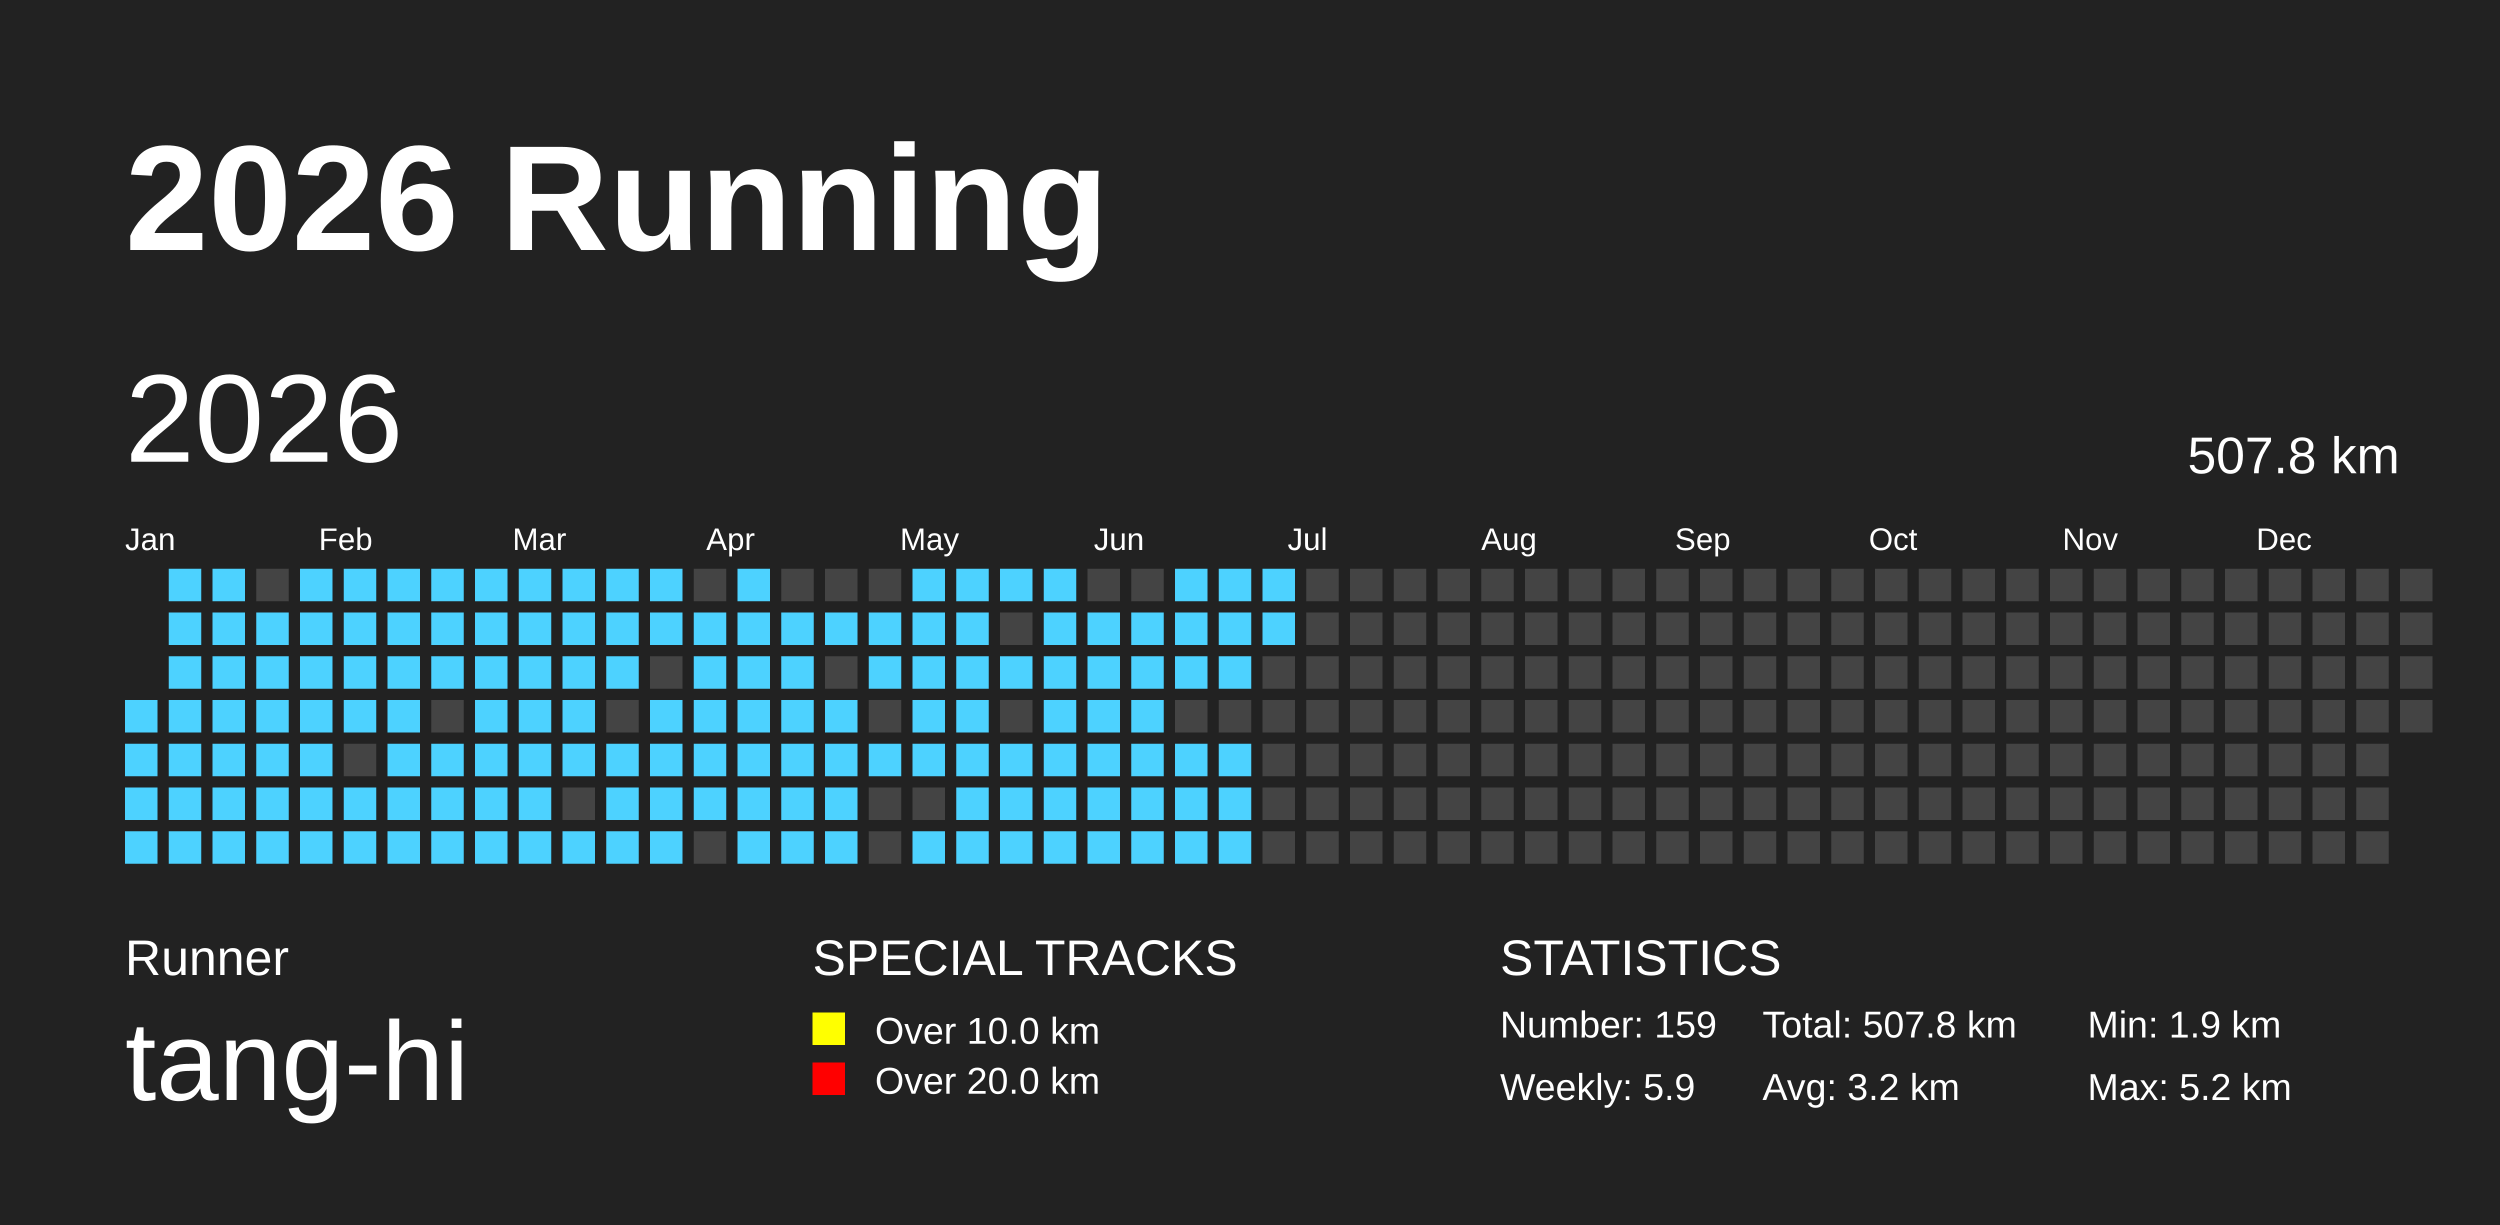
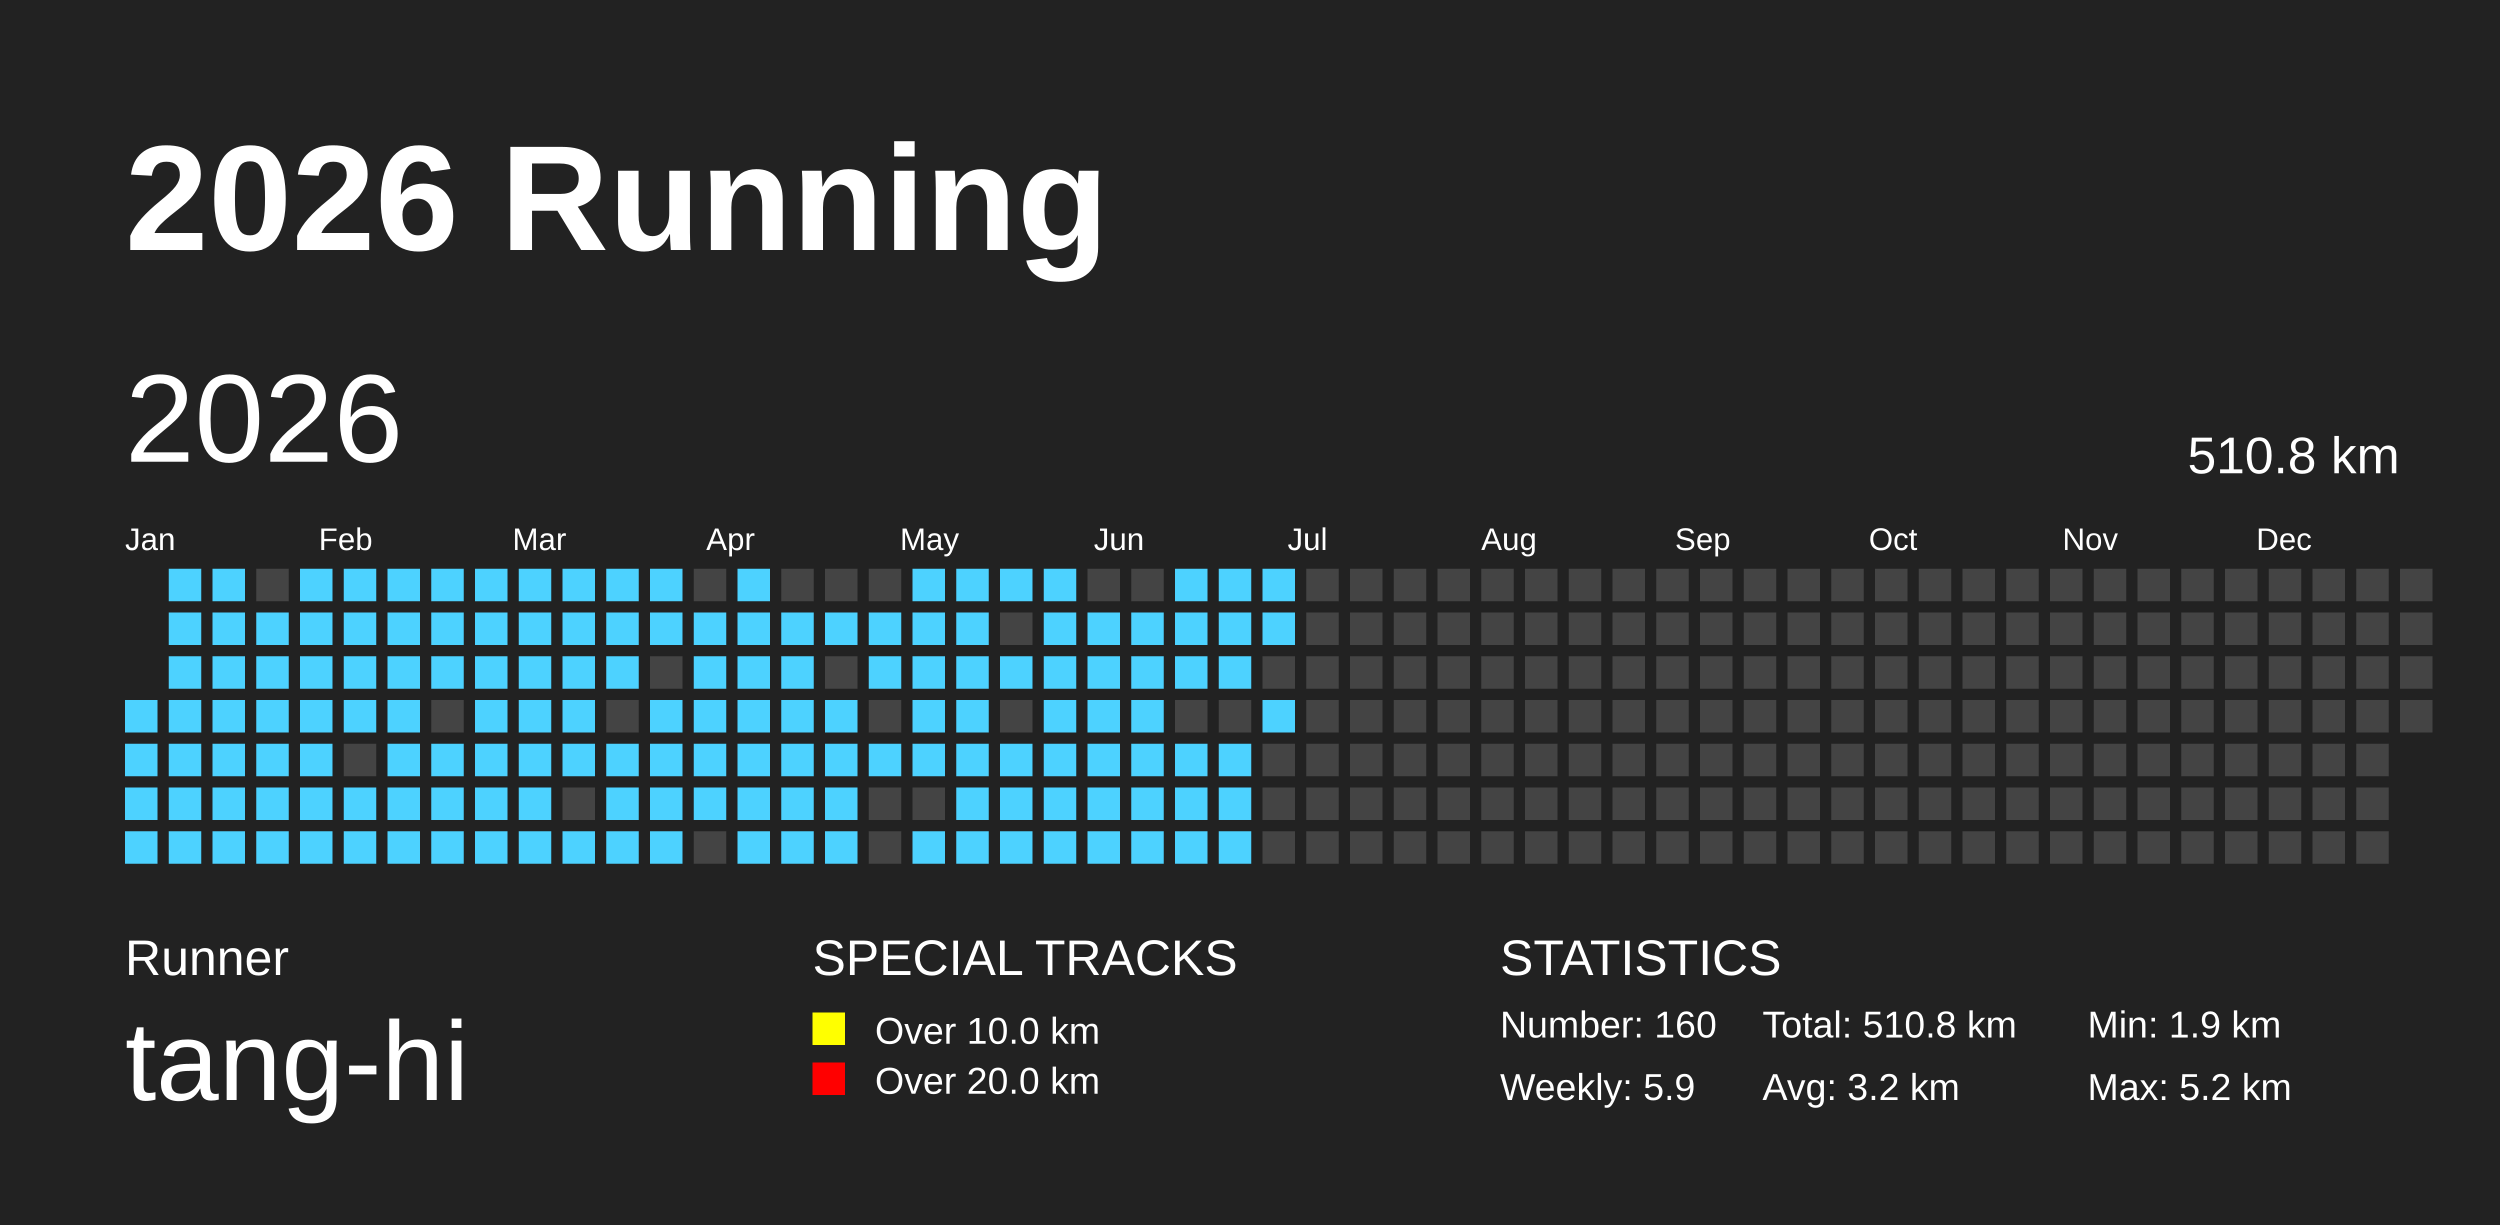
<svg xmlns="http://www.w3.org/2000/svg" baseProfile="full" height="98mm" version="1.1" viewBox="0,0,200,98" width="200mm">
  <defs />
  <rect fill="#222222" height="98" width="200" x="0" y="0" />
  <text fill="#FFFFFF" style="font-size:12px; font-family:Arial; font-weight:bold;" x="10" y="20">2026 Running</text>
  <text fill="#FFFFFF" style="font-size:4px; font-family:Arial" x="10" y="78">Runner</text>
  <text fill="#FFFFFF" style="font-size:9px; font-family:Arial" x="10" y="88">tang-hi</text>
  <text fill="#FFFFFF" style="font-size:4px; font-family:Arial" x="65" y="78">SPECIAL TRACKS</text>
  <rect fill="yellow" height="2.6" width="2.6" x="65" y="81" />
  <text fill="#FFFFFF" style="font-size:3px; font-family:Arial" x="70" y="83.5">Over 10.0 km</text>
  <rect fill="red" height="2.6" width="2.6" x="65" y="85" />
  <text fill="#FFFFFF" style="font-size:3px; font-family:Arial" x="70" y="87.5">Over 20.0 km</text>
  <text fill="#FFFFFF" style="font-size:4px; font-family:Arial" x="120" y="78">STATISTICS</text>
-   <text fill="#FFFFFF" style="font-size:3px; font-family:Arial" x="120" y="83">Number: 159</text>
+   <text fill="#FFFFFF" style="font-size:3px; font-family:Arial" x="120" y="83">Number: 160</text>
  <text fill="#FFFFFF" style="font-size:3px; font-family:Arial" x="120" y="88">Weekly: 5.9</text>
-   <text fill="#FFFFFF" style="font-size:3px; font-family:Arial" x="141" y="83">Total: 507.8 km</text>
+   <text fill="#FFFFFF" style="font-size:3px; font-family:Arial" x="141" y="83">Total: 510.8 km</text>
  <text fill="#FFFFFF" style="font-size:3px; font-family:Arial" x="141" y="88">Avg: 3.2 km</text>
  <text fill="#FFFFFF" style="font-size:3px; font-family:Arial" x="167" y="83">Min: 1.9 km</text>
  <text fill="#FFFFFF" style="font-size:3px; font-family:Arial" x="167" y="88">Max: 5.2 km</text>
  <text dominant-baseline="hanging" fill="#FFFFFF" style="font-size:10.0px; font-family:Arial;" x="10" y="30">2026</text>
-   <text dominant-baseline="hanging" fill="#FFFFFF" style="font-size:4.125px; font-family:Arial;" x="175" y="35">507.8 km</text>
+   <text dominant-baseline="hanging" fill="#FFFFFF" style="font-size:4.125px; font-family:Arial;" x="175" y="35">510.8 km</text>
  <text fill="#FFFFFF" style="font-size:2.5px; font-family:Arial" x="10.0" y="44">Jan</text>
  <text fill="#FFFFFF" style="font-size:2.5px; font-family:Arial" x="25.5" y="44">Feb</text>
  <text fill="#FFFFFF" style="font-size:2.5px; font-family:Arial" x="41.0" y="44">Mar</text>
  <text fill="#FFFFFF" style="font-size:2.5px; font-family:Arial" x="56.5" y="44">Apr</text>
  <text fill="#FFFFFF" style="font-size:2.5px; font-family:Arial" x="72.0" y="44">May</text>
  <text fill="#FFFFFF" style="font-size:2.5px; font-family:Arial" x="87.5" y="44">Jun</text>
  <text fill="#FFFFFF" style="font-size:2.5px; font-family:Arial" x="103.0" y="44">Jul</text>
  <text fill="#FFFFFF" style="font-size:2.5px; font-family:Arial" x="118.5" y="44">Aug</text>
  <text fill="#FFFFFF" style="font-size:2.5px; font-family:Arial" x="134.0" y="44">Sep</text>
  <text fill="#FFFFFF" style="font-size:2.5px; font-family:Arial" x="149.5" y="44">Oct</text>
  <text fill="#FFFFFF" style="font-size:2.5px; font-family:Arial" x="165.0" y="44">Nov</text>
  <text fill="#FFFFFF" style="font-size:2.5px; font-family:Arial" x="180.5" y="44">Dec</text>
  <rect fill="#4DD2FF" height="2.6" width="2.6" x="10.0" y="56.0" />
  <rect fill="#4DD2FF" height="2.6" width="2.6" x="10.0" y="59.5" />
  <rect fill="#4DD2FF" height="2.6" width="2.6" x="10.0" y="63.0" />
  <rect fill="#4DD2FF" height="2.6" width="2.6" x="10.0" y="66.5" />
  <rect fill="#4DD2FF" height="2.6" width="2.6" x="13.5" y="45.5" />
  <rect fill="#4DD2FF" height="2.6" width="2.6" x="13.5" y="49.0" />
  <rect fill="#4DD2FF" height="2.6" width="2.6" x="13.5" y="52.5" />
  <rect fill="#4DD2FF" height="2.6" width="2.6" x="13.5" y="56.0" />
  <rect fill="#4DD2FF" height="2.6" width="2.6" x="13.5" y="59.5" />
  <rect fill="#4DD2FF" height="2.6" width="2.6" x="13.5" y="63.0" />
  <rect fill="#4DD2FF" height="2.6" width="2.6" x="13.5" y="66.5" />
  <rect fill="#4DD2FF" height="2.6" width="2.6" x="17.0" y="45.5" />
  <rect fill="#4DD2FF" height="2.6" width="2.6" x="17.0" y="49.0" />
  <rect fill="#4DD2FF" height="2.6" width="2.6" x="17.0" y="52.5" />
  <rect fill="#4DD2FF" height="2.6" width="2.6" x="17.0" y="56.0" />
  <rect fill="#4DD2FF" height="2.6" width="2.6" x="17.0" y="59.5" />
  <rect fill="#4DD2FF" height="2.6" width="2.6" x="17.0" y="63.0" />
  <rect fill="#4DD2FF" height="2.6" width="2.6" x="17.0" y="66.5" />
  <rect fill="#444444" height="2.6" width="2.6" x="20.5" y="45.5" />
  <rect fill="#4DD2FF" height="2.6" width="2.6" x="20.5" y="49.0" />
  <rect fill="#4DD2FF" height="2.6" width="2.6" x="20.5" y="52.5" />
  <rect fill="#4DD2FF" height="2.6" width="2.6" x="20.5" y="56.0" />
  <rect fill="#4DD2FF" height="2.6" width="2.6" x="20.5" y="59.5" />
  <rect fill="#4DD2FF" height="2.6" width="2.6" x="20.5" y="63.0" />
  <rect fill="#4DD2FF" height="2.6" width="2.6" x="20.5" y="66.5" />
  <rect fill="#4DD2FF" height="2.6" width="2.6" x="24.0" y="45.5" />
  <rect fill="#4DD2FF" height="2.6" width="2.6" x="24.0" y="49.0" />
  <rect fill="#4DD2FF" height="2.6" width="2.6" x="24.0" y="52.5" />
  <rect fill="#4DD2FF" height="2.6" width="2.6" x="24.0" y="56.0" />
  <rect fill="#4DD2FF" height="2.6" width="2.6" x="24.0" y="59.5" />
  <rect fill="#4DD2FF" height="2.6" width="2.6" x="24.0" y="63.0" />
  <rect fill="#4DD2FF" height="2.6" width="2.6" x="24.0" y="66.5" />
  <rect fill="#4DD2FF" height="2.6" width="2.6" x="27.5" y="45.5" />
  <rect fill="#4DD2FF" height="2.6" width="2.6" x="27.5" y="49.0" />
  <rect fill="#4DD2FF" height="2.6" width="2.6" x="27.5" y="52.5" />
  <rect fill="#4DD2FF" height="2.6" width="2.6" x="27.5" y="56.0" />
  <rect fill="#444444" height="2.6" width="2.6" x="27.5" y="59.5" />
  <rect fill="#4DD2FF" height="2.6" width="2.6" x="27.5" y="63.0" />
  <rect fill="#4DD2FF" height="2.6" width="2.6" x="27.5" y="66.5" />
  <rect fill="#4DD2FF" height="2.6" width="2.6" x="31.0" y="45.5" />
  <rect fill="#4DD2FF" height="2.6" width="2.6" x="31.0" y="49.0" />
  <rect fill="#4DD2FF" height="2.6" width="2.6" x="31.0" y="52.5" />
  <rect fill="#4DD2FF" height="2.6" width="2.6" x="31.0" y="56.0" />
  <rect fill="#4DD2FF" height="2.6" width="2.6" x="31.0" y="59.5" />
  <rect fill="#4DD2FF" height="2.6" width="2.6" x="31.0" y="63.0" />
  <rect fill="#4DD2FF" height="2.6" width="2.6" x="31.0" y="66.5" />
  <rect fill="#4DD2FF" height="2.6" width="2.6" x="34.5" y="45.5" />
  <rect fill="#4DD2FF" height="2.6" width="2.6" x="34.5" y="49.0" />
  <rect fill="#4DD2FF" height="2.6" width="2.6" x="34.5" y="52.5" />
  <rect fill="#444444" height="2.6" width="2.6" x="34.5" y="56.0" />
  <rect fill="#4DD2FF" height="2.6" width="2.6" x="34.5" y="59.5" />
  <rect fill="#4DD2FF" height="2.6" width="2.6" x="34.5" y="63.0" />
  <rect fill="#4DD2FF" height="2.6" width="2.6" x="34.5" y="66.5" />
  <rect fill="#4DD2FF" height="2.6" width="2.6" x="38.0" y="45.5" />
  <rect fill="#4DD2FF" height="2.6" width="2.6" x="38.0" y="49.0" />
  <rect fill="#4DD2FF" height="2.6" width="2.6" x="38.0" y="52.5" />
  <rect fill="#4DD2FF" height="2.6" width="2.6" x="38.0" y="56.0" />
  <rect fill="#4DD2FF" height="2.6" width="2.6" x="38.0" y="59.5" />
  <rect fill="#4DD2FF" height="2.6" width="2.6" x="38.0" y="63.0" />
  <rect fill="#4DD2FF" height="2.6" width="2.6" x="38.0" y="66.5" />
  <rect fill="#4DD2FF" height="2.6" width="2.6" x="41.5" y="45.5" />
  <rect fill="#4DD2FF" height="2.6" width="2.6" x="41.5" y="49.0" />
  <rect fill="#4DD2FF" height="2.6" width="2.6" x="41.5" y="52.5" />
  <rect fill="#4DD2FF" height="2.6" width="2.6" x="41.5" y="56.0" />
  <rect fill="#4DD2FF" height="2.6" width="2.6" x="41.5" y="59.5" />
  <rect fill="#4DD2FF" height="2.6" width="2.6" x="41.5" y="63.0" />
  <rect fill="#4DD2FF" height="2.6" width="2.6" x="41.5" y="66.5" />
  <rect fill="#4DD2FF" height="2.6" width="2.6" x="45.0" y="45.5" />
  <rect fill="#4DD2FF" height="2.6" width="2.6" x="45.0" y="49.0" />
  <rect fill="#4DD2FF" height="2.6" width="2.6" x="45.0" y="52.5" />
  <rect fill="#4DD2FF" height="2.6" width="2.6" x="45.0" y="56.0" />
  <rect fill="#4DD2FF" height="2.6" width="2.6" x="45.0" y="59.5" />
  <rect fill="#444444" height="2.6" width="2.6" x="45.0" y="63.0" />
  <rect fill="#4DD2FF" height="2.6" width="2.6" x="45.0" y="66.5" />
  <rect fill="#4DD2FF" height="2.6" width="2.6" x="48.5" y="45.5" />
  <rect fill="#4DD2FF" height="2.6" width="2.6" x="48.5" y="49.0" />
  <rect fill="#4DD2FF" height="2.6" width="2.6" x="48.5" y="52.5" />
  <rect fill="#444444" height="2.6" width="2.6" x="48.5" y="56.0" />
  <rect fill="#4DD2FF" height="2.6" width="2.6" x="48.5" y="59.5" />
  <rect fill="#4DD2FF" height="2.6" width="2.6" x="48.5" y="63.0" />
  <rect fill="#4DD2FF" height="2.6" width="2.6" x="48.5" y="66.5" />
  <rect fill="#4DD2FF" height="2.6" width="2.6" x="52.0" y="45.5" />
  <rect fill="#4DD2FF" height="2.6" width="2.6" x="52.0" y="49.0" />
  <rect fill="#444444" height="2.6" width="2.6" x="52.0" y="52.5" />
  <rect fill="#4DD2FF" height="2.6" width="2.6" x="52.0" y="56.0" />
  <rect fill="#4DD2FF" height="2.6" width="2.6" x="52.0" y="59.5" />
  <rect fill="#4DD2FF" height="2.6" width="2.6" x="52.0" y="63.0" />
  <rect fill="#4DD2FF" height="2.6" width="2.6" x="52.0" y="66.5" />
  <rect fill="#444444" height="2.6" width="2.6" x="55.5" y="45.5" />
  <rect fill="#4DD2FF" height="2.6" width="2.6" x="55.5" y="49.0" />
  <rect fill="#4DD2FF" height="2.6" width="2.6" x="55.5" y="52.5" />
  <rect fill="#4DD2FF" height="2.6" width="2.6" x="55.5" y="56.0" />
  <rect fill="#4DD2FF" height="2.6" width="2.6" x="55.5" y="59.5" />
  <rect fill="#4DD2FF" height="2.6" width="2.6" x="55.5" y="63.0" />
  <rect fill="#444444" height="2.6" width="2.6" x="55.5" y="66.5" />
  <rect fill="#4DD2FF" height="2.6" width="2.6" x="59.0" y="45.5" />
  <rect fill="#4DD2FF" height="2.6" width="2.6" x="59.0" y="49.0" />
  <rect fill="#4DD2FF" height="2.6" width="2.6" x="59.0" y="52.5" />
  <rect fill="#4DD2FF" height="2.6" width="2.6" x="59.0" y="56.0" />
  <rect fill="#4DD2FF" height="2.6" width="2.6" x="59.0" y="59.5" />
  <rect fill="#4DD2FF" height="2.6" width="2.6" x="59.0" y="63.0" />
  <rect fill="#4DD2FF" height="2.6" width="2.6" x="59.0" y="66.5" />
  <rect fill="#444444" height="2.6" width="2.6" x="62.5" y="45.5" />
  <rect fill="#4DD2FF" height="2.6" width="2.6" x="62.5" y="49.0" />
  <rect fill="#4DD2FF" height="2.6" width="2.6" x="62.5" y="52.5" />
  <rect fill="#4DD2FF" height="2.6" width="2.6" x="62.5" y="56.0" />
  <rect fill="#4DD2FF" height="2.6" width="2.6" x="62.5" y="59.5" />
  <rect fill="#4DD2FF" height="2.6" width="2.6" x="62.5" y="63.0" />
  <rect fill="#4DD2FF" height="2.6" width="2.6" x="62.5" y="66.5" />
  <rect fill="#444444" height="2.6" width="2.6" x="66.0" y="45.5" />
  <rect fill="#4DD2FF" height="2.6" width="2.6" x="66.0" y="49.0" />
  <rect fill="#444444" height="2.6" width="2.6" x="66.0" y="52.5" />
  <rect fill="#4DD2FF" height="2.6" width="2.6" x="66.0" y="56.0" />
  <rect fill="#4DD2FF" height="2.6" width="2.6" x="66.0" y="59.5" />
  <rect fill="#4DD2FF" height="2.6" width="2.6" x="66.0" y="63.0" />
  <rect fill="#4DD2FF" height="2.6" width="2.6" x="66.0" y="66.5" />
  <rect fill="#444444" height="2.6" width="2.6" x="69.5" y="45.5" />
  <rect fill="#4DD2FF" height="2.6" width="2.6" x="69.5" y="49.0" />
  <rect fill="#4DD2FF" height="2.6" width="2.6" x="69.5" y="52.5" />
  <rect fill="#444444" height="2.6" width="2.6" x="69.5" y="56.0" />
  <rect fill="#4DD2FF" height="2.6" width="2.6" x="69.5" y="59.5" />
  <rect fill="#444444" height="2.6" width="2.6" x="69.5" y="63.0" />
  <rect fill="#444444" height="2.6" width="2.6" x="69.5" y="66.5" />
  <rect fill="#4DD2FF" height="2.6" width="2.6" x="73.0" y="45.5" />
  <rect fill="#4DD2FF" height="2.6" width="2.6" x="73.0" y="49.0" />
  <rect fill="#4DD2FF" height="2.6" width="2.6" x="73.0" y="52.5" />
  <rect fill="#4DD2FF" height="2.6" width="2.6" x="73.0" y="56.0" />
  <rect fill="#4DD2FF" height="2.6" width="2.6" x="73.0" y="59.5" />
  <rect fill="#444444" height="2.6" width="2.6" x="73.0" y="63.0" />
  <rect fill="#4DD2FF" height="2.6" width="2.6" x="73.0" y="66.5" />
  <rect fill="#4DD2FF" height="2.6" width="2.6" x="76.5" y="45.5" />
  <rect fill="#4DD2FF" height="2.6" width="2.6" x="76.5" y="49.0" />
  <rect fill="#4DD2FF" height="2.6" width="2.6" x="76.5" y="52.5" />
  <rect fill="#4DD2FF" height="2.6" width="2.6" x="76.5" y="56.0" />
  <rect fill="#4DD2FF" height="2.6" width="2.6" x="76.5" y="59.5" />
  <rect fill="#4DD2FF" height="2.6" width="2.6" x="76.5" y="63.0" />
  <rect fill="#4DD2FF" height="2.6" width="2.6" x="76.5" y="66.5" />
  <rect fill="#4DD2FF" height="2.6" width="2.6" x="80.0" y="45.5" />
  <rect fill="#444444" height="2.6" width="2.6" x="80.0" y="49.0" />
  <rect fill="#4DD2FF" height="2.6" width="2.6" x="80.0" y="52.5" />
  <rect fill="#444444" height="2.6" width="2.6" x="80.0" y="56.0" />
  <rect fill="#4DD2FF" height="2.6" width="2.6" x="80.0" y="59.5" />
  <rect fill="#4DD2FF" height="2.6" width="2.6" x="80.0" y="63.0" />
  <rect fill="#4DD2FF" height="2.6" width="2.6" x="80.0" y="66.5" />
  <rect fill="#4DD2FF" height="2.6" width="2.6" x="83.5" y="45.5" />
  <rect fill="#4DD2FF" height="2.6" width="2.6" x="83.5" y="49.0" />
  <rect fill="#4DD2FF" height="2.6" width="2.6" x="83.5" y="52.5" />
  <rect fill="#4DD2FF" height="2.6" width="2.6" x="83.5" y="56.0" />
  <rect fill="#4DD2FF" height="2.6" width="2.6" x="83.5" y="59.5" />
  <rect fill="#4DD2FF" height="2.6" width="2.6" x="83.5" y="63.0" />
  <rect fill="#4DD2FF" height="2.6" width="2.6" x="83.5" y="66.5" />
  <rect fill="#444444" height="2.6" width="2.6" x="87.0" y="45.5" />
  <rect fill="#4DD2FF" height="2.6" width="2.6" x="87.0" y="49.0" />
  <rect fill="#4DD2FF" height="2.6" width="2.6" x="87.0" y="52.5" />
  <rect fill="#4DD2FF" height="2.6" width="2.6" x="87.0" y="56.0" />
  <rect fill="#4DD2FF" height="2.6" width="2.6" x="87.0" y="59.5" />
  <rect fill="#4DD2FF" height="2.6" width="2.6" x="87.0" y="63.0" />
  <rect fill="#4DD2FF" height="2.6" width="2.6" x="87.0" y="66.5" />
  <rect fill="#444444" height="2.6" width="2.6" x="90.5" y="45.5" />
  <rect fill="#4DD2FF" height="2.6" width="2.6" x="90.5" y="49.0" />
  <rect fill="#4DD2FF" height="2.6" width="2.6" x="90.5" y="52.5" />
  <rect fill="#4DD2FF" height="2.6" width="2.6" x="90.5" y="56.0" />
  <rect fill="#4DD2FF" height="2.6" width="2.6" x="90.5" y="59.5" />
  <rect fill="#4DD2FF" height="2.6" width="2.6" x="90.5" y="63.0" />
  <rect fill="#4DD2FF" height="2.6" width="2.6" x="90.5" y="66.5" />
  <rect fill="#4DD2FF" height="2.6" width="2.6" x="94.0" y="45.5" />
  <rect fill="#4DD2FF" height="2.6" width="2.6" x="94.0" y="49.0" />
  <rect fill="#4DD2FF" height="2.6" width="2.6" x="94.0" y="52.5" />
  <rect fill="#444444" height="2.6" width="2.6" x="94.0" y="56.0" />
  <rect fill="#4DD2FF" height="2.6" width="2.6" x="94.0" y="59.5" />
  <rect fill="#4DD2FF" height="2.6" width="2.6" x="94.0" y="63.0" />
  <rect fill="#4DD2FF" height="2.6" width="2.6" x="94.0" y="66.5" />
  <rect fill="#4DD2FF" height="2.6" width="2.6" x="97.5" y="45.5" />
  <rect fill="#4DD2FF" height="2.6" width="2.6" x="97.5" y="49.0" />
  <rect fill="#4DD2FF" height="2.6" width="2.6" x="97.5" y="52.5" />
  <rect fill="#444444" height="2.6" width="2.6" x="97.5" y="56.0" />
  <rect fill="#4DD2FF" height="2.6" width="2.6" x="97.5" y="59.5" />
  <rect fill="#4DD2FF" height="2.6" width="2.6" x="97.5" y="63.0" />
  <rect fill="#4DD2FF" height="2.6" width="2.6" x="97.5" y="66.5" />
  <rect fill="#4DD2FF" height="2.6" width="2.6" x="101.0" y="45.5" />
  <rect fill="#4DD2FF" height="2.6" width="2.6" x="101.0" y="49.0" />
  <rect fill="#444444" height="2.6" width="2.6" x="101.0" y="52.5" />
-   <rect fill="#444444" height="2.6" width="2.6" x="101.0" y="56.0" />
+   <rect fill="#4DD2FF" height="2.6" width="2.6" x="101.0" y="56.0" />
  <rect fill="#444444" height="2.6" width="2.6" x="101.0" y="59.5" />
  <rect fill="#444444" height="2.6" width="2.6" x="101.0" y="63.0" />
  <rect fill="#444444" height="2.6" width="2.6" x="101.0" y="66.5" />
  <rect fill="#444444" height="2.6" width="2.6" x="104.5" y="45.5" />
  <rect fill="#444444" height="2.6" width="2.6" x="104.5" y="49.0" />
  <rect fill="#444444" height="2.6" width="2.6" x="104.5" y="52.5" />
  <rect fill="#444444" height="2.6" width="2.6" x="104.5" y="56.0" />
  <rect fill="#444444" height="2.6" width="2.6" x="104.5" y="59.5" />
  <rect fill="#444444" height="2.6" width="2.6" x="104.5" y="63.0" />
  <rect fill="#444444" height="2.6" width="2.6" x="104.5" y="66.5" />
  <rect fill="#444444" height="2.6" width="2.6" x="108.0" y="45.5" />
  <rect fill="#444444" height="2.6" width="2.6" x="108.0" y="49.0" />
  <rect fill="#444444" height="2.6" width="2.6" x="108.0" y="52.5" />
  <rect fill="#444444" height="2.6" width="2.6" x="108.0" y="56.0" />
  <rect fill="#444444" height="2.6" width="2.6" x="108.0" y="59.5" />
  <rect fill="#444444" height="2.6" width="2.6" x="108.0" y="63.0" />
  <rect fill="#444444" height="2.6" width="2.6" x="108.0" y="66.5" />
  <rect fill="#444444" height="2.6" width="2.6" x="111.5" y="45.5" />
  <rect fill="#444444" height="2.6" width="2.6" x="111.5" y="49.0" />
  <rect fill="#444444" height="2.6" width="2.6" x="111.5" y="52.5" />
  <rect fill="#444444" height="2.6" width="2.6" x="111.5" y="56.0" />
  <rect fill="#444444" height="2.6" width="2.6" x="111.5" y="59.5" />
  <rect fill="#444444" height="2.6" width="2.6" x="111.5" y="63.0" />
  <rect fill="#444444" height="2.6" width="2.6" x="111.5" y="66.5" />
  <rect fill="#444444" height="2.6" width="2.6" x="115.0" y="45.5" />
  <rect fill="#444444" height="2.6" width="2.6" x="115.0" y="49.0" />
  <rect fill="#444444" height="2.6" width="2.6" x="115.0" y="52.5" />
  <rect fill="#444444" height="2.6" width="2.6" x="115.0" y="56.0" />
  <rect fill="#444444" height="2.6" width="2.6" x="115.0" y="59.5" />
  <rect fill="#444444" height="2.6" width="2.6" x="115.0" y="63.0" />
  <rect fill="#444444" height="2.6" width="2.6" x="115.0" y="66.5" />
  <rect fill="#444444" height="2.6" width="2.6" x="118.5" y="45.5" />
  <rect fill="#444444" height="2.6" width="2.6" x="118.5" y="49.0" />
  <rect fill="#444444" height="2.6" width="2.6" x="118.5" y="52.5" />
  <rect fill="#444444" height="2.6" width="2.6" x="118.5" y="56.0" />
  <rect fill="#444444" height="2.6" width="2.6" x="118.5" y="59.5" />
  <rect fill="#444444" height="2.6" width="2.6" x="118.5" y="63.0" />
  <rect fill="#444444" height="2.6" width="2.6" x="118.5" y="66.5" />
  <rect fill="#444444" height="2.6" width="2.6" x="122.0" y="45.5" />
  <rect fill="#444444" height="2.6" width="2.6" x="122.0" y="49.0" />
  <rect fill="#444444" height="2.6" width="2.6" x="122.0" y="52.5" />
  <rect fill="#444444" height="2.6" width="2.6" x="122.0" y="56.0" />
  <rect fill="#444444" height="2.6" width="2.6" x="122.0" y="59.5" />
  <rect fill="#444444" height="2.6" width="2.6" x="122.0" y="63.0" />
  <rect fill="#444444" height="2.6" width="2.6" x="122.0" y="66.5" />
  <rect fill="#444444" height="2.6" width="2.6" x="125.5" y="45.5" />
  <rect fill="#444444" height="2.6" width="2.6" x="125.5" y="49.0" />
  <rect fill="#444444" height="2.6" width="2.6" x="125.5" y="52.5" />
  <rect fill="#444444" height="2.6" width="2.6" x="125.5" y="56.0" />
  <rect fill="#444444" height="2.6" width="2.6" x="125.5" y="59.5" />
  <rect fill="#444444" height="2.6" width="2.6" x="125.5" y="63.0" />
  <rect fill="#444444" height="2.6" width="2.6" x="125.5" y="66.5" />
  <rect fill="#444444" height="2.6" width="2.6" x="129.0" y="45.5" />
  <rect fill="#444444" height="2.6" width="2.6" x="129.0" y="49.0" />
  <rect fill="#444444" height="2.6" width="2.6" x="129.0" y="52.5" />
  <rect fill="#444444" height="2.6" width="2.6" x="129.0" y="56.0" />
  <rect fill="#444444" height="2.6" width="2.6" x="129.0" y="59.5" />
  <rect fill="#444444" height="2.6" width="2.6" x="129.0" y="63.0" />
  <rect fill="#444444" height="2.6" width="2.6" x="129.0" y="66.5" />
  <rect fill="#444444" height="2.6" width="2.6" x="132.5" y="45.5" />
  <rect fill="#444444" height="2.6" width="2.6" x="132.5" y="49.0" />
  <rect fill="#444444" height="2.6" width="2.6" x="132.5" y="52.5" />
  <rect fill="#444444" height="2.6" width="2.6" x="132.5" y="56.0" />
  <rect fill="#444444" height="2.6" width="2.6" x="132.5" y="59.5" />
  <rect fill="#444444" height="2.6" width="2.6" x="132.5" y="63.0" />
  <rect fill="#444444" height="2.6" width="2.6" x="132.5" y="66.5" />
  <rect fill="#444444" height="2.6" width="2.6" x="136.0" y="45.5" />
  <rect fill="#444444" height="2.6" width="2.6" x="136.0" y="49.0" />
  <rect fill="#444444" height="2.6" width="2.6" x="136.0" y="52.5" />
  <rect fill="#444444" height="2.6" width="2.6" x="136.0" y="56.0" />
  <rect fill="#444444" height="2.6" width="2.6" x="136.0" y="59.5" />
  <rect fill="#444444" height="2.6" width="2.6" x="136.0" y="63.0" />
  <rect fill="#444444" height="2.6" width="2.6" x="136.0" y="66.5" />
  <rect fill="#444444" height="2.6" width="2.6" x="139.5" y="45.5" />
  <rect fill="#444444" height="2.6" width="2.6" x="139.5" y="49.0" />
  <rect fill="#444444" height="2.6" width="2.6" x="139.5" y="52.5" />
  <rect fill="#444444" height="2.6" width="2.6" x="139.5" y="56.0" />
  <rect fill="#444444" height="2.6" width="2.6" x="139.5" y="59.5" />
  <rect fill="#444444" height="2.6" width="2.6" x="139.5" y="63.0" />
  <rect fill="#444444" height="2.6" width="2.6" x="139.5" y="66.5" />
  <rect fill="#444444" height="2.6" width="2.6" x="143.0" y="45.5" />
  <rect fill="#444444" height="2.6" width="2.6" x="143.0" y="49.0" />
  <rect fill="#444444" height="2.6" width="2.6" x="143.0" y="52.5" />
  <rect fill="#444444" height="2.6" width="2.6" x="143.0" y="56.0" />
  <rect fill="#444444" height="2.6" width="2.6" x="143.0" y="59.5" />
  <rect fill="#444444" height="2.6" width="2.6" x="143.0" y="63.0" />
  <rect fill="#444444" height="2.6" width="2.6" x="143.0" y="66.5" />
  <rect fill="#444444" height="2.6" width="2.6" x="146.5" y="45.5" />
  <rect fill="#444444" height="2.6" width="2.6" x="146.5" y="49.0" />
  <rect fill="#444444" height="2.6" width="2.6" x="146.5" y="52.5" />
  <rect fill="#444444" height="2.6" width="2.6" x="146.5" y="56.0" />
  <rect fill="#444444" height="2.6" width="2.6" x="146.5" y="59.5" />
  <rect fill="#444444" height="2.6" width="2.6" x="146.5" y="63.0" />
  <rect fill="#444444" height="2.6" width="2.6" x="146.5" y="66.5" />
  <rect fill="#444444" height="2.6" width="2.6" x="150.0" y="45.5" />
  <rect fill="#444444" height="2.6" width="2.6" x="150.0" y="49.0" />
  <rect fill="#444444" height="2.6" width="2.6" x="150.0" y="52.5" />
  <rect fill="#444444" height="2.6" width="2.6" x="150.0" y="56.0" />
  <rect fill="#444444" height="2.6" width="2.6" x="150.0" y="59.5" />
  <rect fill="#444444" height="2.6" width="2.6" x="150.0" y="63.0" />
  <rect fill="#444444" height="2.6" width="2.6" x="150.0" y="66.5" />
  <rect fill="#444444" height="2.6" width="2.6" x="153.5" y="45.5" />
  <rect fill="#444444" height="2.6" width="2.6" x="153.5" y="49.0" />
  <rect fill="#444444" height="2.6" width="2.6" x="153.5" y="52.5" />
  <rect fill="#444444" height="2.6" width="2.6" x="153.5" y="56.0" />
  <rect fill="#444444" height="2.6" width="2.6" x="153.5" y="59.5" />
  <rect fill="#444444" height="2.6" width="2.6" x="153.5" y="63.0" />
  <rect fill="#444444" height="2.6" width="2.6" x="153.5" y="66.5" />
  <rect fill="#444444" height="2.6" width="2.6" x="157.0" y="45.5" />
  <rect fill="#444444" height="2.6" width="2.6" x="157.0" y="49.0" />
  <rect fill="#444444" height="2.6" width="2.6" x="157.0" y="52.5" />
  <rect fill="#444444" height="2.6" width="2.6" x="157.0" y="56.0" />
  <rect fill="#444444" height="2.6" width="2.6" x="157.0" y="59.5" />
  <rect fill="#444444" height="2.6" width="2.6" x="157.0" y="63.0" />
  <rect fill="#444444" height="2.6" width="2.6" x="157.0" y="66.5" />
  <rect fill="#444444" height="2.6" width="2.6" x="160.5" y="45.5" />
  <rect fill="#444444" height="2.6" width="2.6" x="160.5" y="49.0" />
  <rect fill="#444444" height="2.6" width="2.6" x="160.5" y="52.5" />
  <rect fill="#444444" height="2.6" width="2.6" x="160.5" y="56.0" />
  <rect fill="#444444" height="2.6" width="2.6" x="160.5" y="59.5" />
  <rect fill="#444444" height="2.6" width="2.6" x="160.5" y="63.0" />
  <rect fill="#444444" height="2.6" width="2.6" x="160.5" y="66.5" />
  <rect fill="#444444" height="2.6" width="2.6" x="164.0" y="45.5" />
  <rect fill="#444444" height="2.6" width="2.6" x="164.0" y="49.0" />
  <rect fill="#444444" height="2.6" width="2.6" x="164.0" y="52.5" />
  <rect fill="#444444" height="2.6" width="2.6" x="164.0" y="56.0" />
  <rect fill="#444444" height="2.6" width="2.6" x="164.0" y="59.5" />
  <rect fill="#444444" height="2.6" width="2.6" x="164.0" y="63.0" />
  <rect fill="#444444" height="2.6" width="2.6" x="164.0" y="66.5" />
  <rect fill="#444444" height="2.6" width="2.6" x="167.5" y="45.5" />
  <rect fill="#444444" height="2.6" width="2.6" x="167.5" y="49.0" />
  <rect fill="#444444" height="2.6" width="2.6" x="167.5" y="52.5" />
  <rect fill="#444444" height="2.6" width="2.6" x="167.5" y="56.0" />
  <rect fill="#444444" height="2.6" width="2.6" x="167.5" y="59.5" />
  <rect fill="#444444" height="2.6" width="2.6" x="167.5" y="63.0" />
  <rect fill="#444444" height="2.6" width="2.6" x="167.5" y="66.5" />
  <rect fill="#444444" height="2.6" width="2.6" x="171.0" y="45.5" />
  <rect fill="#444444" height="2.6" width="2.6" x="171.0" y="49.0" />
  <rect fill="#444444" height="2.6" width="2.6" x="171.0" y="52.5" />
  <rect fill="#444444" height="2.6" width="2.6" x="171.0" y="56.0" />
  <rect fill="#444444" height="2.6" width="2.6" x="171.0" y="59.5" />
  <rect fill="#444444" height="2.6" width="2.6" x="171.0" y="63.0" />
  <rect fill="#444444" height="2.6" width="2.6" x="171.0" y="66.5" />
  <rect fill="#444444" height="2.6" width="2.6" x="174.5" y="45.5" />
  <rect fill="#444444" height="2.6" width="2.6" x="174.5" y="49.0" />
  <rect fill="#444444" height="2.6" width="2.6" x="174.5" y="52.5" />
  <rect fill="#444444" height="2.6" width="2.6" x="174.5" y="56.0" />
  <rect fill="#444444" height="2.6" width="2.6" x="174.5" y="59.5" />
  <rect fill="#444444" height="2.6" width="2.6" x="174.5" y="63.0" />
  <rect fill="#444444" height="2.6" width="2.6" x="174.5" y="66.5" />
  <rect fill="#444444" height="2.6" width="2.6" x="178.0" y="45.5" />
  <rect fill="#444444" height="2.6" width="2.6" x="178.0" y="49.0" />
  <rect fill="#444444" height="2.6" width="2.6" x="178.0" y="52.5" />
  <rect fill="#444444" height="2.6" width="2.6" x="178.0" y="56.0" />
  <rect fill="#444444" height="2.6" width="2.6" x="178.0" y="59.5" />
  <rect fill="#444444" height="2.6" width="2.6" x="178.0" y="63.0" />
  <rect fill="#444444" height="2.6" width="2.6" x="178.0" y="66.5" />
  <rect fill="#444444" height="2.6" width="2.6" x="181.5" y="45.5" />
  <rect fill="#444444" height="2.6" width="2.6" x="181.5" y="49.0" />
  <rect fill="#444444" height="2.6" width="2.6" x="181.5" y="52.5" />
  <rect fill="#444444" height="2.6" width="2.6" x="181.5" y="56.0" />
  <rect fill="#444444" height="2.6" width="2.6" x="181.5" y="59.5" />
  <rect fill="#444444" height="2.6" width="2.6" x="181.5" y="63.0" />
  <rect fill="#444444" height="2.6" width="2.6" x="181.5" y="66.5" />
  <rect fill="#444444" height="2.6" width="2.6" x="185.0" y="45.5" />
  <rect fill="#444444" height="2.6" width="2.6" x="185.0" y="49.0" />
  <rect fill="#444444" height="2.6" width="2.6" x="185.0" y="52.5" />
  <rect fill="#444444" height="2.6" width="2.6" x="185.0" y="56.0" />
  <rect fill="#444444" height="2.6" width="2.6" x="185.0" y="59.5" />
  <rect fill="#444444" height="2.6" width="2.6" x="185.0" y="63.0" />
  <rect fill="#444444" height="2.6" width="2.6" x="185.0" y="66.5" />
  <rect fill="#444444" height="2.6" width="2.6" x="188.5" y="45.5" />
  <rect fill="#444444" height="2.6" width="2.6" x="188.5" y="49.0" />
  <rect fill="#444444" height="2.6" width="2.6" x="188.5" y="52.5" />
  <rect fill="#444444" height="2.6" width="2.6" x="188.5" y="56.0" />
  <rect fill="#444444" height="2.6" width="2.6" x="188.5" y="59.5" />
  <rect fill="#444444" height="2.6" width="2.6" x="188.5" y="63.0" />
  <rect fill="#444444" height="2.6" width="2.6" x="188.5" y="66.5" />
  <rect fill="#444444" height="2.6" width="2.6" x="192.0" y="45.5" />
  <rect fill="#444444" height="2.6" width="2.6" x="192.0" y="49.0" />
  <rect fill="#444444" height="2.6" width="2.6" x="192.0" y="52.5" />
  <rect fill="#444444" height="2.6" width="2.6" x="192.0" y="56.0" />
</svg>
